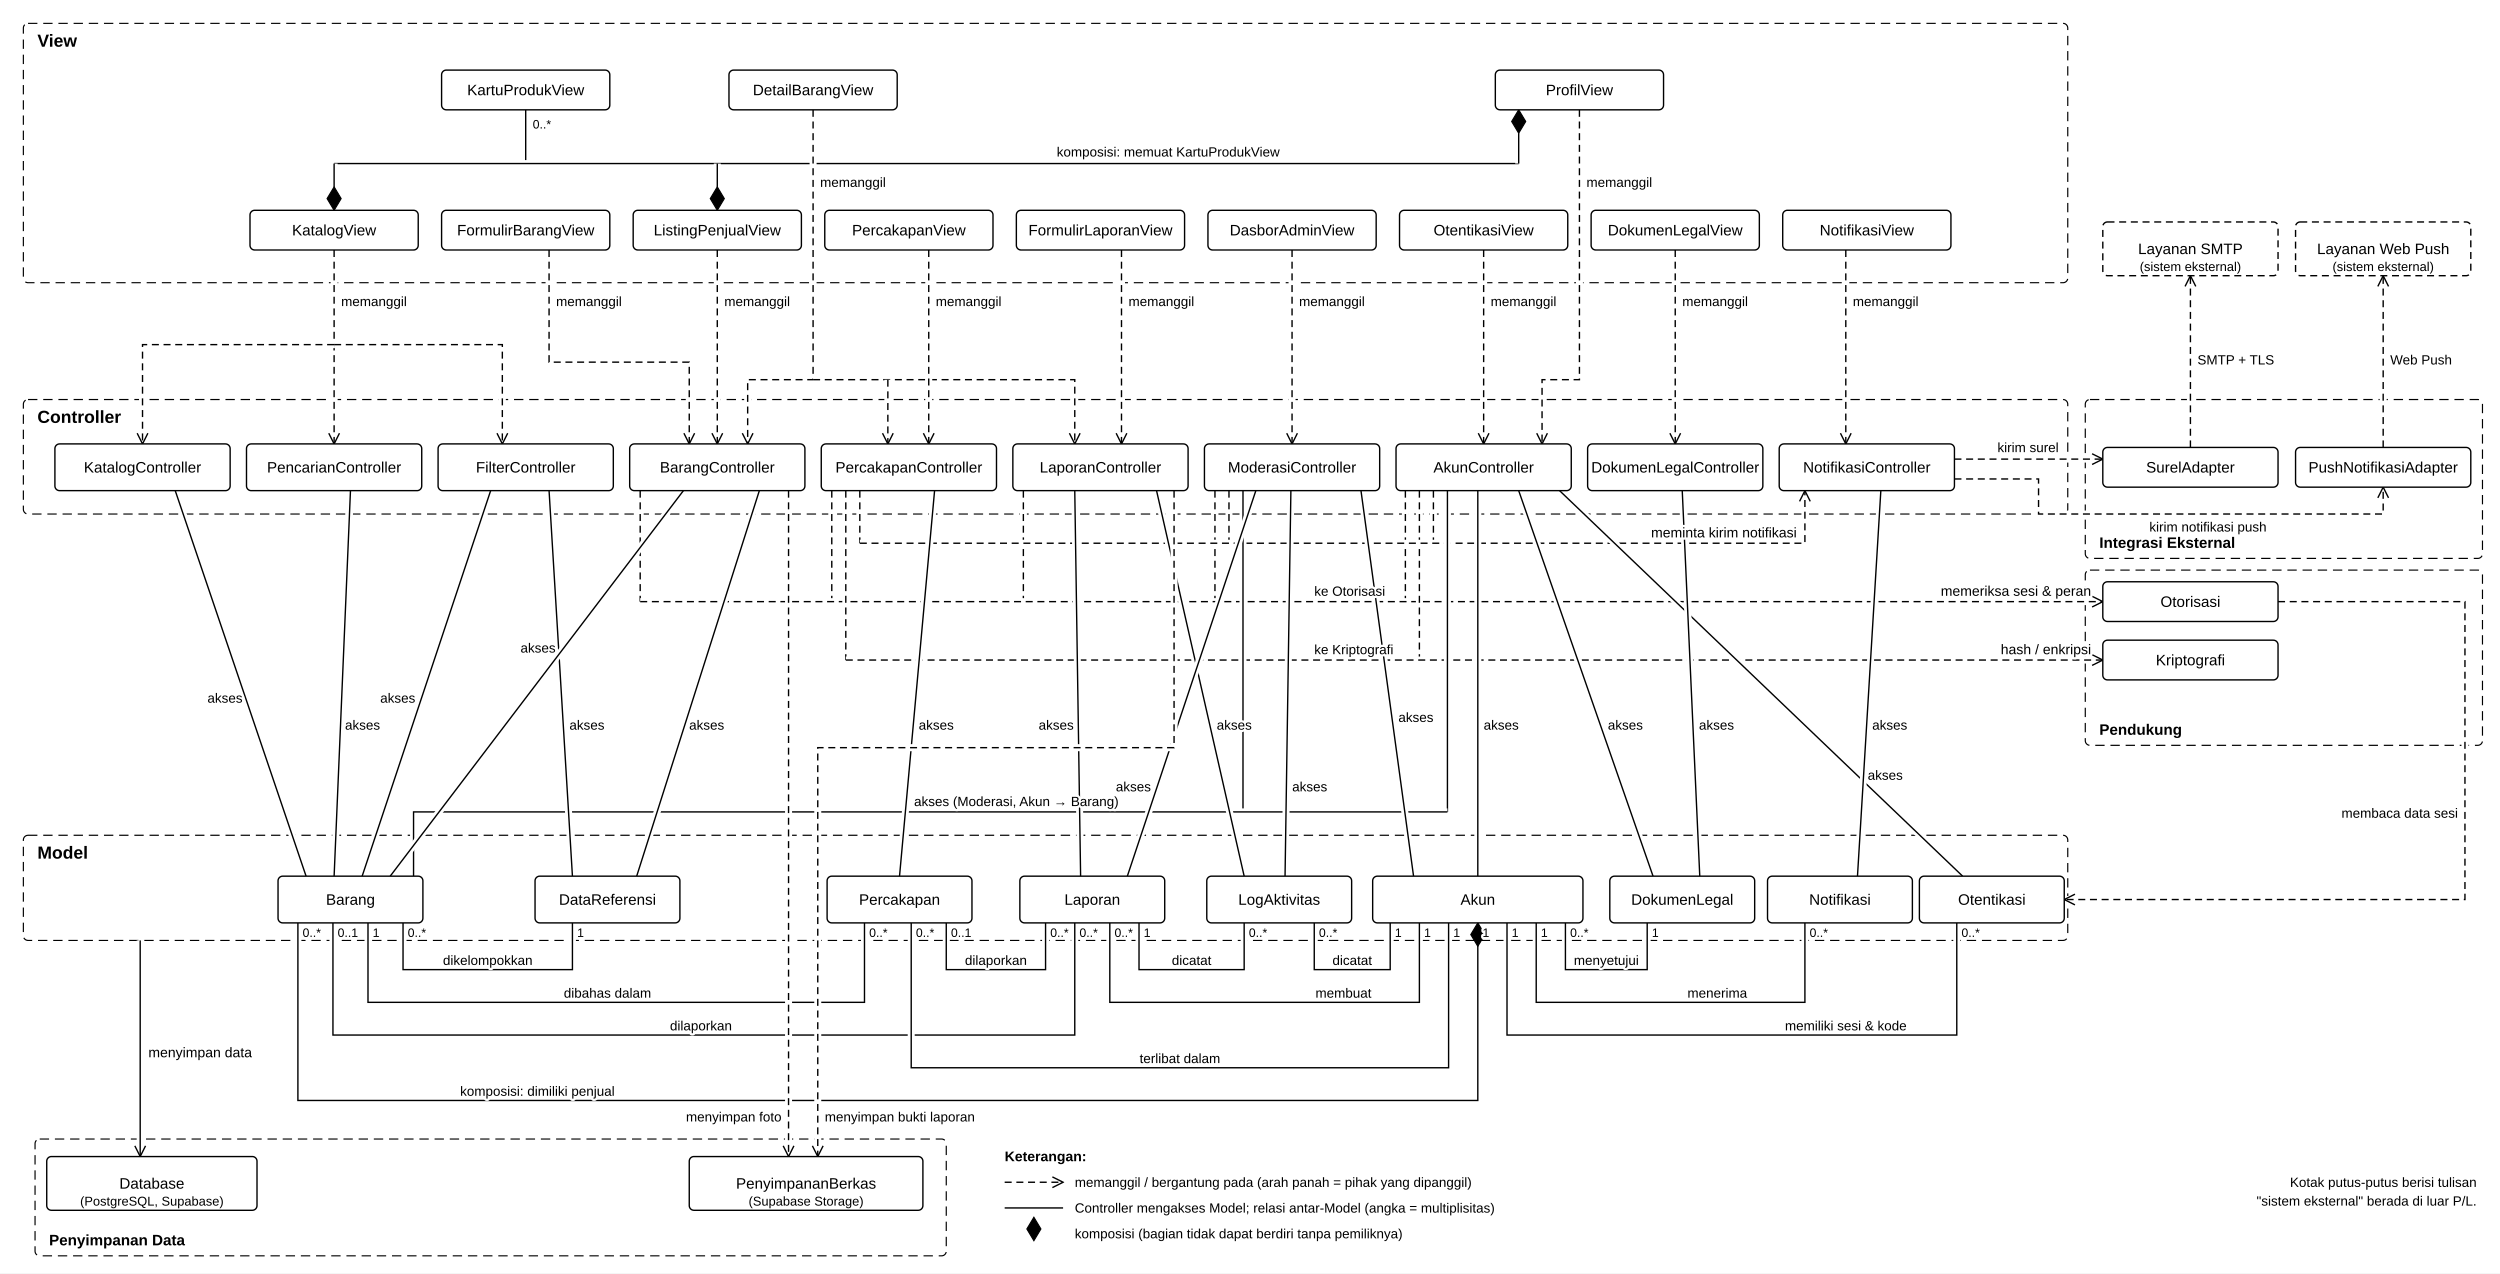
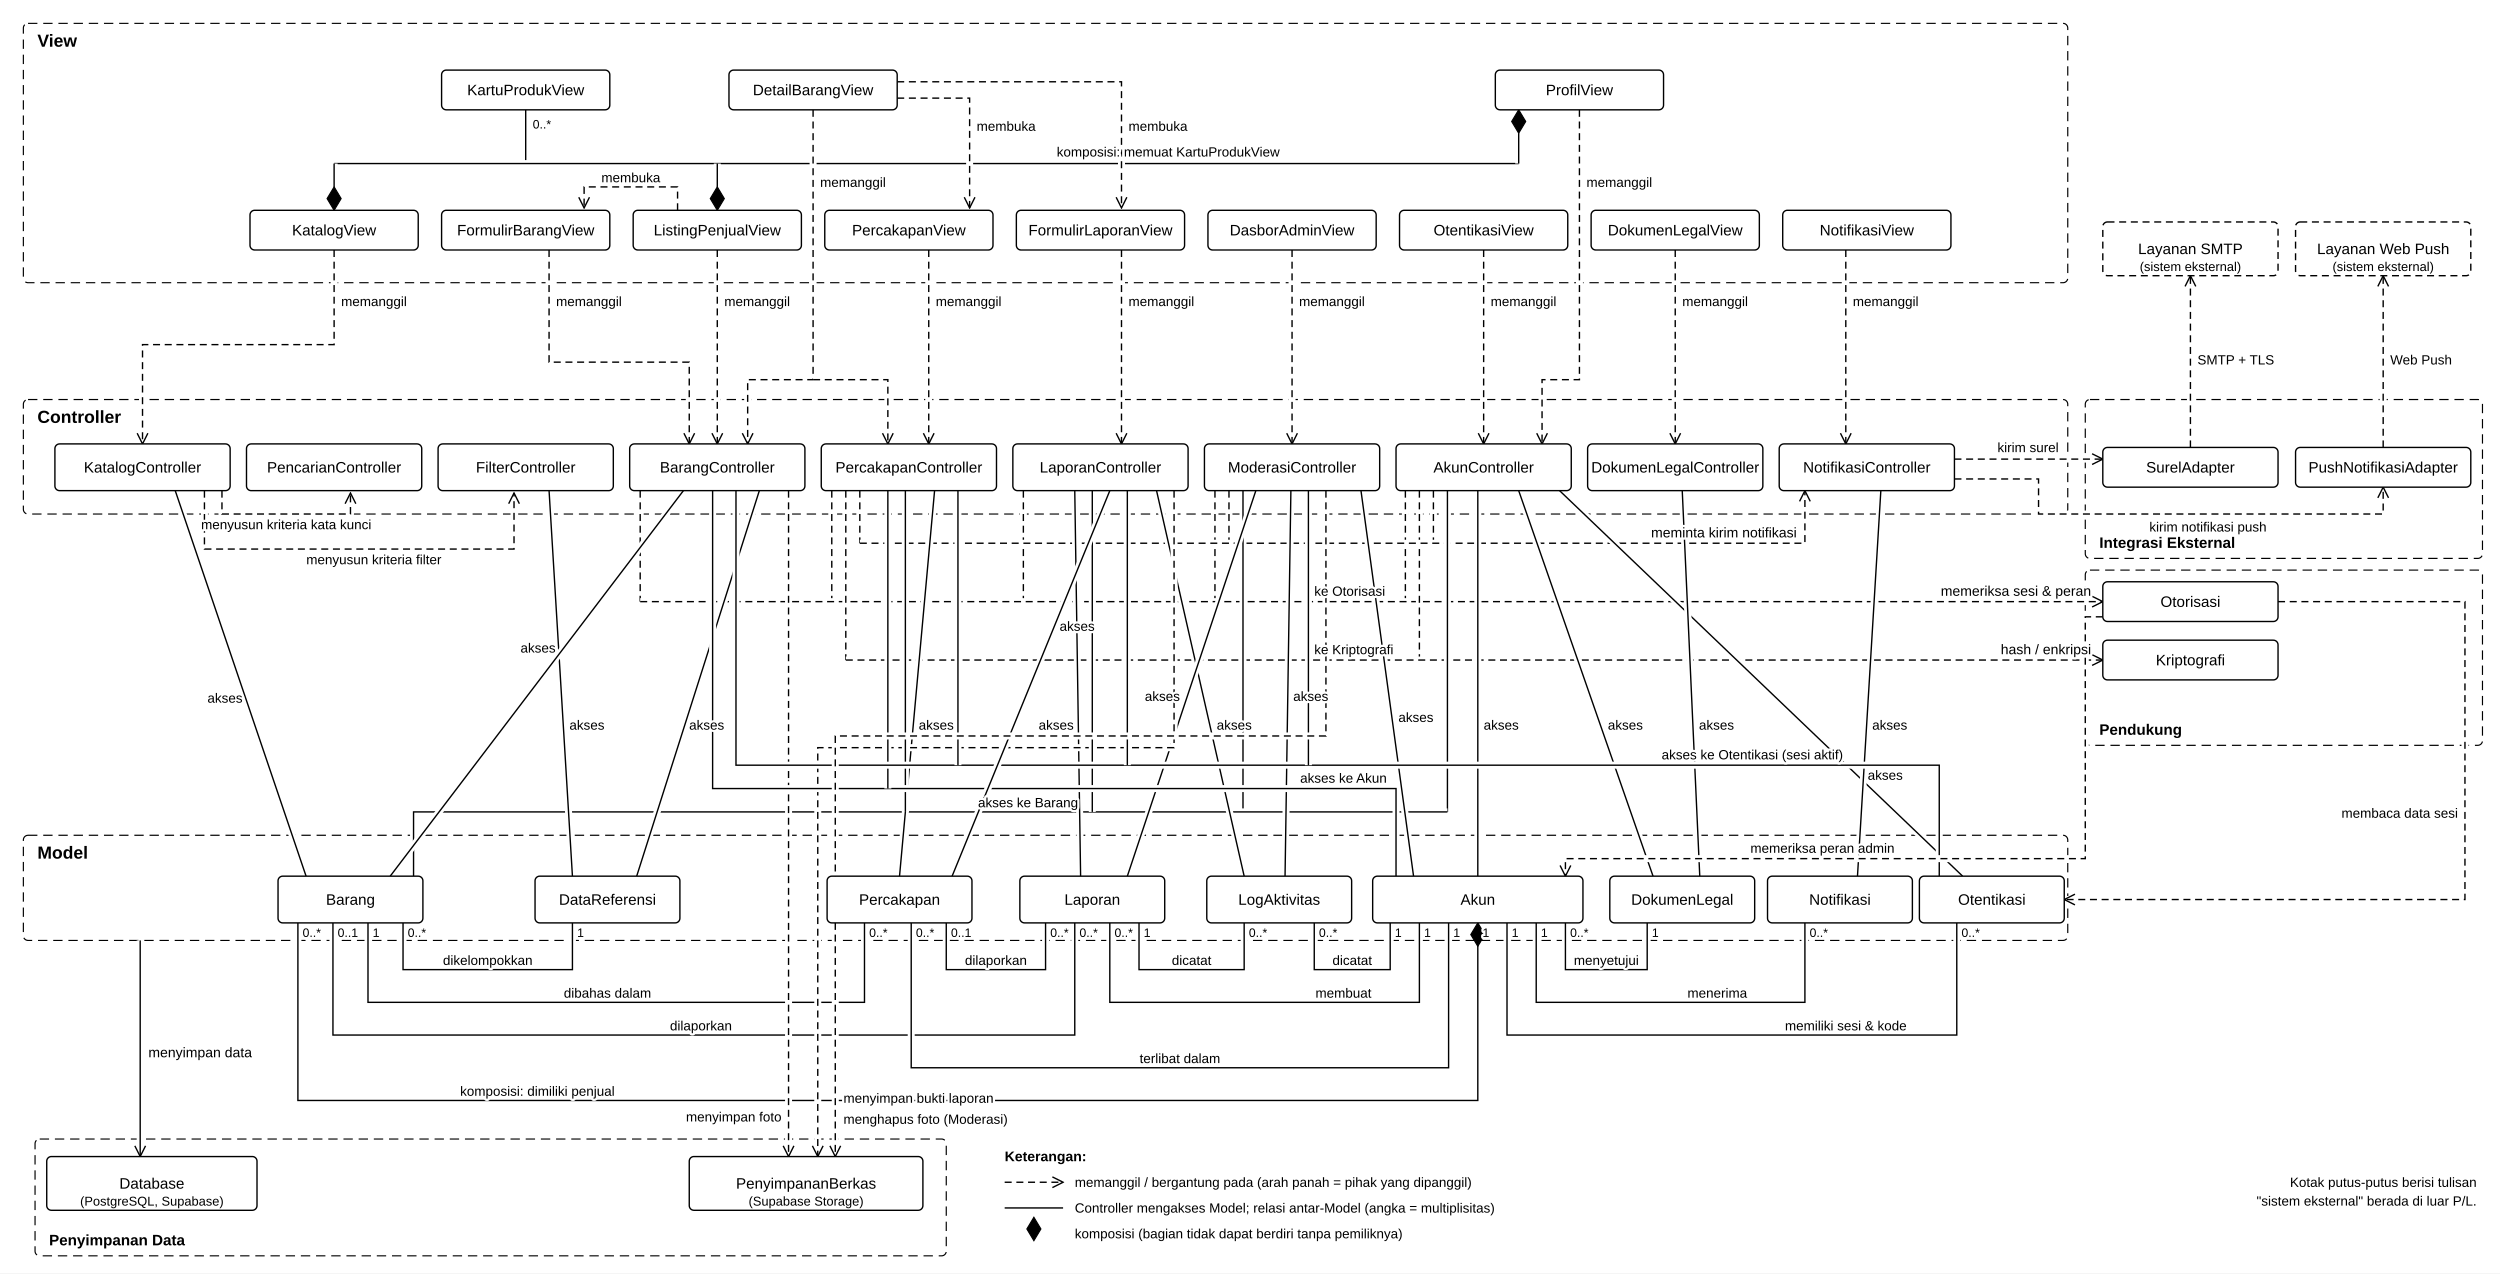
<svg xmlns="http://www.w3.org/2000/svg" width="2140" height="1090" viewBox="0 0 2140 1090" font-family="Arial, Helvetica, sans-serif" fill="#000">
  <rect width="2140" height="1090" fill="#fff" />
  <defs>
    <marker id="open" viewBox="0 0 12 12" refX="11" refY="6" markerWidth="11" markerHeight="11" markerUnits="userSpaceOnUse" orient="auto">
      <path d="M1 1 L11 6 L1 11" fill="none" stroke="#000" stroke-width="1.3" />
    </marker>
  </defs>
  <rect x="20" y="20" width="1750" height="222" rx="4" fill="none" stroke="#000" stroke-width="1" stroke-dasharray="8 5" />
  <rect x="20" y="342" width="1750" height="98" rx="4" fill="none" stroke="#000" stroke-width="1" stroke-dasharray="8 5" />
  <rect x="20" y="715" width="1750" height="90" rx="4" fill="none" stroke="#000" stroke-width="1" stroke-dasharray="8 5" />
  <rect x="1785" y="342" width="340" height="136" rx="4" fill="none" stroke="#000" stroke-width="1" stroke-dasharray="8 5" />
  <rect x="1785" y="488" width="340" height="150" rx="4" fill="none" stroke="#000" stroke-width="1" stroke-dasharray="8 5" />
  <rect x="30" y="975" width="780" height="100" rx="4" fill="none" stroke="#000" stroke-width="1" stroke-dasharray="8 5" />
  <path d="M345 790 L345 830 L490 830 L490 790" fill="none" stroke="#fff" stroke-width="6" stroke-linejoin="round" />
  <path d="M345 790 L345 830 L490 830 L490 790" fill="none" stroke="#000" stroke-width="1.2" />
  <path d="M315 790 L315 858 L740 858 L740 790" fill="none" stroke="#fff" stroke-width="6" stroke-linejoin="round" />
  <path d="M315 790 L315 858 L740 858 L740 790" fill="none" stroke="#000" stroke-width="1.2" />
  <path d="M285 790 L285 886 L920 886 L920 790" fill="none" stroke="#fff" stroke-width="6" stroke-linejoin="round" />
  <path d="M285 790 L285 886 L920 886 L920 790" fill="none" stroke="#000" stroke-width="1.2" />
  <path d="M255 790 L255 942 L1265 942 L1265 790" fill="none" stroke="#fff" stroke-width="6" stroke-linejoin="round" />
  <path d="M255 790 L255 942 L1265 942 L1265 790" fill="none" stroke="#000" stroke-width="1.2" />
  <path d="M1265 810 L1271 800 L1265 790 L1259 800 Z" fill="#000" stroke="#000" stroke-width="1" />
  <path d="M810 790 L810 830 L895 830 L895 790" fill="none" stroke="#fff" stroke-width="6" stroke-linejoin="round" />
  <path d="M810 790 L810 830 L895 830 L895 790" fill="none" stroke="#000" stroke-width="1.2" />
  <path d="M780 790 L780 914 L1240 914 L1240 790" fill="none" stroke="#fff" stroke-width="6" stroke-linejoin="round" />
  <path d="M780 790 L780 914 L1240 914 L1240 790" fill="none" stroke="#000" stroke-width="1.2" />
  <path d="M975 790 L975 830 L1065 830 L1065 790" fill="none" stroke="#fff" stroke-width="6" stroke-linejoin="round" />
  <path d="M975 790 L975 830 L1065 830 L1065 790" fill="none" stroke="#000" stroke-width="1.2" />
  <path d="M950 790 L950 858 L1215 858 L1215 790" fill="none" stroke="#fff" stroke-width="6" stroke-linejoin="round" />
  <path d="M950 790 L950 858 L1215 858 L1215 790" fill="none" stroke="#000" stroke-width="1.2" />
  <path d="M1125 790 L1125 830 L1190 830 L1190 790" fill="none" stroke="#fff" stroke-width="6" stroke-linejoin="round" />
  <path d="M1125 790 L1125 830 L1190 830 L1190 790" fill="none" stroke="#000" stroke-width="1.2" />
  <path d="M1340 790 L1340 830 L1410 830 L1410 790" fill="none" stroke="#fff" stroke-width="6" stroke-linejoin="round" />
  <path d="M1340 790 L1340 830 L1410 830 L1410 790" fill="none" stroke="#000" stroke-width="1.2" />
  <path d="M1315 790 L1315 858 L1545 858 L1545 790" fill="none" stroke="#fff" stroke-width="6" stroke-linejoin="round" />
  <path d="M1315 790 L1315 858 L1545 858 L1545 790" fill="none" stroke="#000" stroke-width="1.2" />
  <path d="M1290 790 L1290 886 L1675 886 L1675 790" fill="none" stroke="#fff" stroke-width="6" stroke-linejoin="round" />
  <path d="M1290 790 L1290 886 L1675 886 L1675 790" fill="none" stroke="#000" stroke-width="1.2" />
  <path d="M120 805 L120 990" fill="none" stroke="#fff" stroke-width="6" stroke-linejoin="round" />
  <path d="M120 805 L120 990" fill="none" stroke="#000" stroke-width="1.2" marker-end="url(#open)" />
  <path d="M548 420 L548 515" fill="none" stroke="#fff" stroke-width="6" stroke-linejoin="round" />
  <path d="M548 420 L548 515" fill="none" stroke="#000" stroke-width="1.2" stroke-dasharray="6 4" />
  <path d="M712 420 L712 515" fill="none" stroke="#fff" stroke-width="6" stroke-linejoin="round" />
  <path d="M712 420 L712 515" fill="none" stroke="#000" stroke-width="1.2" stroke-dasharray="6 4" />
  <path d="M876 420 L876 515" fill="none" stroke="#fff" stroke-width="6" stroke-linejoin="round" />
  <path d="M876 420 L876 515" fill="none" stroke="#000" stroke-width="1.2" stroke-dasharray="6 4" />
  <path d="M1040 420 L1040 515" fill="none" stroke="#fff" stroke-width="6" stroke-linejoin="round" />
  <path d="M1040 420 L1040 515" fill="none" stroke="#000" stroke-width="1.2" stroke-dasharray="6 4" />
  <path d="M1203 420 L1203 515" fill="none" stroke="#fff" stroke-width="6" stroke-linejoin="round" />
  <path d="M1203 420 L1203 515" fill="none" stroke="#000" stroke-width="1.2" stroke-dasharray="6 4" />
  <path d="M548 515 L1800 515" fill="none" stroke="#fff" stroke-width="6" stroke-linejoin="round" />
  <path d="M548 515 L1800 515" fill="none" stroke="#000" stroke-width="1.2" stroke-dasharray="6 4" marker-end="url(#open)" />
  <path d="M724 420 L724 565" fill="none" stroke="#fff" stroke-width="6" stroke-linejoin="round" />
  <path d="M724 420 L724 565" fill="none" stroke="#000" stroke-width="1.2" stroke-dasharray="6 4" />
  <path d="M1215 420 L1215 565" fill="none" stroke="#fff" stroke-width="6" stroke-linejoin="round" />
  <path d="M1215 420 L1215 565" fill="none" stroke="#000" stroke-width="1.2" stroke-dasharray="6 4" />
  <path d="M724 565 L1800 565" fill="none" stroke="#fff" stroke-width="6" stroke-linejoin="round" />
  <path d="M724 565 L1800 565" fill="none" stroke="#000" stroke-width="1.2" stroke-dasharray="6 4" marker-end="url(#open)" />
  <path d="M736 420 L736 465" fill="none" stroke="#fff" stroke-width="6" stroke-linejoin="round" />
  <path d="M736 420 L736 465" fill="none" stroke="#000" stroke-width="1.2" stroke-dasharray="6 4" />
  <path d="M1052 420 L1052 465" fill="none" stroke="#fff" stroke-width="6" stroke-linejoin="round" />
  <path d="M1052 420 L1052 465" fill="none" stroke="#000" stroke-width="1.2" stroke-dasharray="6 4" />
  <path d="M1227 420 L1227 465" fill="none" stroke="#fff" stroke-width="6" stroke-linejoin="round" />
  <path d="M1227 420 L1227 465" fill="none" stroke="#000" stroke-width="1.2" stroke-dasharray="6 4" />
  <path d="M736 465 L1545 465 L1545 420" fill="none" stroke="#fff" stroke-width="6" stroke-linejoin="round" />
  <path d="M736 465 L1545 465 L1545 420" fill="none" stroke="#000" stroke-width="1.2" stroke-dasharray="6 4" marker-end="url(#open)" />
  <path d="M1673 393 L1800 393" fill="none" stroke="#fff" stroke-width="6" stroke-linejoin="round" />
  <path d="M1673 393 L1800 393" fill="none" stroke="#000" stroke-width="1.2" stroke-dasharray="6 4" marker-end="url(#open)" />
  <path d="M1673 410 L1745 410 L1745 440 L2040 440 L2040 417" fill="none" stroke="#fff" stroke-width="6" stroke-linejoin="round" />
  <path d="M1673 410 L1745 410 L1745 440 L2040 440 L2040 417" fill="none" stroke="#000" stroke-width="1.2" stroke-dasharray="6 4" marker-end="url(#open)" />
  <path d="M1875 383 L1875 236" fill="none" stroke="#fff" stroke-width="6" stroke-linejoin="round" />
  <path d="M1875 383 L1875 236" fill="none" stroke="#000" stroke-width="1.2" stroke-dasharray="6 4" marker-end="url(#open)" />
  <path d="M2040 383 L2040 236" fill="none" stroke="#fff" stroke-width="6" stroke-linejoin="round" />
  <path d="M2040 383 L2040 236" fill="none" stroke="#000" stroke-width="1.2" stroke-dasharray="6 4" marker-end="url(#open)" />
  <path d="M1950 515 L2110 515 L2110 770 L1767 770" fill="none" stroke="#fff" stroke-width="6" stroke-linejoin="round" />
  <path d="M1950 515 L2110 515 L2110 770 L1767 770" fill="none" stroke="#000" stroke-width="1.2" stroke-dasharray="6 4" marker-end="url(#open)" />
  <path d="M1064 420 L1064 695" fill="none" stroke="#fff" stroke-width="6" stroke-linejoin="round" />
  <path d="M1064 420 L1064 695" fill="none" stroke="#000" stroke-width="1.2" />
  <path d="M1239 420 L1239 695" fill="none" stroke="#fff" stroke-width="6" stroke-linejoin="round" />
  <path d="M1239 420 L1239 695" fill="none" stroke="#000" stroke-width="1.2" />
  <path d="M1239 695 L354 695 L354 750" fill="none" stroke="#fff" stroke-width="6" stroke-linejoin="round" />
  <path d="M1239 695 L354 695 L354 750" fill="none" stroke="#000" stroke-width="1.2" />
  <path d="M150 420 L262 750" fill="none" stroke="#fff" stroke-width="6" stroke-linejoin="round" />
  <path d="M150 420 L262 750" fill="none" stroke="#000" stroke-width="1.2" />
-   <path d="M300 420 L286 750" fill="none" stroke="#fff" stroke-width="6" stroke-linejoin="round" />
-   <path d="M300 420 L286 750" fill="none" stroke="#000" stroke-width="1.2" />
-   <path d="M420 420 L310 750" fill="none" stroke="#fff" stroke-width="6" stroke-linejoin="round" />
-   <path d="M420 420 L310 750" fill="none" stroke="#000" stroke-width="1.2" />
  <path d="M470 420 L490 750" fill="none" stroke="#fff" stroke-width="6" stroke-linejoin="round" />
  <path d="M470 420 L490 750" fill="none" stroke="#000" stroke-width="1.2" />
  <path d="M585 420 L334 750" fill="none" stroke="#fff" stroke-width="6" stroke-linejoin="round" />
  <path d="M585 420 L334 750" fill="none" stroke="#000" stroke-width="1.2" />
  <path d="M650 420 L545 750" fill="none" stroke="#fff" stroke-width="6" stroke-linejoin="round" />
  <path d="M650 420 L545 750" fill="none" stroke="#000" stroke-width="1.2" />
  <path d="M800 420 L770 750" fill="none" stroke="#fff" stroke-width="6" stroke-linejoin="round" />
  <path d="M800 420 L770 750" fill="none" stroke="#000" stroke-width="1.2" />
  <path d="M920 420 L925 750" fill="none" stroke="#fff" stroke-width="6" stroke-linejoin="round" />
  <path d="M920 420 L925 750" fill="none" stroke="#000" stroke-width="1.2" />
  <path d="M990 420 L1065 750" fill="none" stroke="#fff" stroke-width="6" stroke-linejoin="round" />
  <path d="M990 420 L1065 750" fill="none" stroke="#000" stroke-width="1.2" />
  <path d="M1075 420 L965 750" fill="none" stroke="#fff" stroke-width="6" stroke-linejoin="round" />
  <path d="M1075 420 L965 750" fill="none" stroke="#000" stroke-width="1.2" />
  <path d="M1105 420 L1100 750" fill="none" stroke="#fff" stroke-width="6" stroke-linejoin="round" />
  <path d="M1105 420 L1100 750" fill="none" stroke="#000" stroke-width="1.2" />
  <path d="M1165 420 L1210 750" fill="none" stroke="#fff" stroke-width="6" stroke-linejoin="round" />
  <path d="M1165 420 L1210 750" fill="none" stroke="#000" stroke-width="1.2" />
  <path d="M1265 420 L1265 750" fill="none" stroke="#fff" stroke-width="6" stroke-linejoin="round" />
  <path d="M1265 420 L1265 750" fill="none" stroke="#000" stroke-width="1.2" />
  <path d="M1300 420 L1415 750" fill="none" stroke="#fff" stroke-width="6" stroke-linejoin="round" />
  <path d="M1300 420 L1415 750" fill="none" stroke="#000" stroke-width="1.2" />
  <path d="M1335 420 L1680 750" fill="none" stroke="#fff" stroke-width="6" stroke-linejoin="round" />
  <path d="M1335 420 L1680 750" fill="none" stroke="#000" stroke-width="1.2" />
  <path d="M1440 420 L1455 750" fill="none" stroke="#fff" stroke-width="6" stroke-linejoin="round" />
  <path d="M1440 420 L1455 750" fill="none" stroke="#000" stroke-width="1.2" />
  <path d="M1610 420 L1590 750" fill="none" stroke="#fff" stroke-width="6" stroke-linejoin="round" />
  <path d="M1610 420 L1590 750" fill="none" stroke="#000" stroke-width="1.2" />
  <path d="M675 420 L675 990" fill="none" stroke="#fff" stroke-width="6" stroke-linejoin="round" />
  <path d="M675 420 L675 990" fill="none" stroke="#000" stroke-width="1.2" stroke-dasharray="6 4" marker-end="url(#open)" />
  <path d="M1005 420 L1005 640 L700 640 L700 990" fill="none" stroke="#fff" stroke-width="6" stroke-linejoin="round" />
  <path d="M1005 420 L1005 640 L700 640 L700 990" fill="none" stroke="#000" stroke-width="1.2" stroke-dasharray="6 4" marker-end="url(#open)" />
  <path d="M450 94 L450 140" fill="none" stroke="#fff" stroke-width="6" stroke-linejoin="round" />
  <path d="M450 94 L450 140" fill="none" stroke="#000" stroke-width="1.2" />
  <path d="M286 140 L1300 140" fill="none" stroke="#fff" stroke-width="6" stroke-linejoin="round" />
  <path d="M286 140 L1300 140" fill="none" stroke="#000" stroke-width="1.2" />
  <path d="M286 140 L286 160" fill="none" stroke="#fff" stroke-width="6" stroke-linejoin="round" />
  <path d="M286 140 L286 160" fill="none" stroke="#000" stroke-width="1.2" />
  <path d="M286 160 L292 170 L286 180 L280 170 Z" fill="#000" stroke="#000" stroke-width="1" />
  <path d="M614 140 L614 160" fill="none" stroke="#fff" stroke-width="6" stroke-linejoin="round" />
  <path d="M614 140 L614 160" fill="none" stroke="#000" stroke-width="1.2" />
  <path d="M614 160 L620 170 L614 180 L608 170 Z" fill="#000" stroke="#000" stroke-width="1" />
  <path d="M1300 140 L1300 114" fill="none" stroke="#fff" stroke-width="6" stroke-linejoin="round" />
  <path d="M1300 140 L1300 114" fill="none" stroke="#000" stroke-width="1.2" />
  <path d="M1300 114 L1306 104 L1300 94 L1294 104 Z" fill="#000" stroke="#000" stroke-width="1" />
-   <path d="M286 214 L286 380" fill="none" stroke="#fff" stroke-width="6" stroke-linejoin="round" />
-   <path d="M286 214 L286 380" fill="none" stroke="#000" stroke-width="1.2" stroke-dasharray="6 4" marker-end="url(#open)" />
-   <path d="M286 295 L122 295 L122 380" fill="none" stroke="#fff" stroke-width="6" stroke-linejoin="round" />
-   <path d="M286 295 L122 295 L122 380" fill="none" stroke="#000" stroke-width="1.2" stroke-dasharray="6 4" marker-end="url(#open)" />
-   <path d="M286 295 L430 295 L430 380" fill="none" stroke="#fff" stroke-width="6" stroke-linejoin="round" />
-   <path d="M286 295 L430 295 L430 380" fill="none" stroke="#000" stroke-width="1.2" stroke-dasharray="6 4" marker-end="url(#open)" />
+   <path d="M286 214 L286 295 L122 295 L122 380" fill="none" stroke="#fff" stroke-width="6" stroke-linejoin="round" />
+   <path d="M286 214 L286 295 L122 295 L122 380" fill="none" stroke="#000" stroke-width="1.2" stroke-dasharray="6 4" marker-end="url(#open)" />
  <path d="M470 214 L470 310 L590 310 L590 380" fill="none" stroke="#fff" stroke-width="6" stroke-linejoin="round" />
  <path d="M470 214 L470 310 L590 310 L590 380" fill="none" stroke="#000" stroke-width="1.2" stroke-dasharray="6 4" marker-end="url(#open)" />
  <path d="M614 214 L614 380" fill="none" stroke="#fff" stroke-width="6" stroke-linejoin="round" />
  <path d="M614 214 L614 380" fill="none" stroke="#000" stroke-width="1.2" stroke-dasharray="6 4" marker-end="url(#open)" />
  <path d="M696 94 L696 325 L640 325 L640 380" fill="none" stroke="#fff" stroke-width="6" stroke-linejoin="round" />
  <path d="M696 94 L696 325 L640 325 L640 380" fill="none" stroke="#000" stroke-width="1.2" stroke-dasharray="6 4" marker-end="url(#open)" />
-   <path d="M696 325 L920 325 L920 380" fill="none" stroke="#fff" stroke-width="6" stroke-linejoin="round" />
-   <path d="M696 325 L920 325 L920 380" fill="none" stroke="#000" stroke-width="1.2" stroke-dasharray="6 4" marker-end="url(#open)" />
-   <path d="M760 325 L760 380" fill="none" stroke="#fff" stroke-width="6" stroke-linejoin="round" />
-   <path d="M760 325 L760 380" fill="none" stroke="#000" stroke-width="1.2" stroke-dasharray="6 4" marker-end="url(#open)" />
+   <path d="M696 325 L760 325 L760 380" fill="none" stroke="#fff" stroke-width="6" stroke-linejoin="round" />
+   <path d="M696 325 L760 325 L760 380" fill="none" stroke="#000" stroke-width="1.2" stroke-dasharray="6 4" marker-end="url(#open)" />
  <path d="M795 214 L795 380" fill="none" stroke="#fff" stroke-width="6" stroke-linejoin="round" />
  <path d="M795 214 L795 380" fill="none" stroke="#000" stroke-width="1.2" stroke-dasharray="6 4" marker-end="url(#open)" />
  <path d="M960 214 L960 380" fill="none" stroke="#fff" stroke-width="6" stroke-linejoin="round" />
  <path d="M960 214 L960 380" fill="none" stroke="#000" stroke-width="1.2" stroke-dasharray="6 4" marker-end="url(#open)" />
  <path d="M1106 214 L1106 380" fill="none" stroke="#fff" stroke-width="6" stroke-linejoin="round" />
  <path d="M1106 214 L1106 380" fill="none" stroke="#000" stroke-width="1.2" stroke-dasharray="6 4" marker-end="url(#open)" />
  <path d="M1270 214 L1270 380" fill="none" stroke="#fff" stroke-width="6" stroke-linejoin="round" />
  <path d="M1270 214 L1270 380" fill="none" stroke="#000" stroke-width="1.2" stroke-dasharray="6 4" marker-end="url(#open)" />
  <path d="M1352 94 L1352 325 L1320 325 L1320 380" fill="none" stroke="#fff" stroke-width="6" stroke-linejoin="round" />
  <path d="M1352 94 L1352 325 L1320 325 L1320 380" fill="none" stroke="#000" stroke-width="1.2" stroke-dasharray="6 4" marker-end="url(#open)" />
  <path d="M1434 214 L1434 380" fill="none" stroke="#fff" stroke-width="6" stroke-linejoin="round" />
  <path d="M1434 214 L1434 380" fill="none" stroke="#000" stroke-width="1.2" stroke-dasharray="6 4" marker-end="url(#open)" />
  <path d="M1580 214 L1580 380" fill="none" stroke="#fff" stroke-width="6" stroke-linejoin="round" />
  <path d="M1580 214 L1580 380" fill="none" stroke="#000" stroke-width="1.2" stroke-dasharray="6 4" marker-end="url(#open)" />
  <path d="M860 1012 L910 1012" fill="none" stroke="#fff" stroke-width="6" stroke-linejoin="round" />
  <path d="M860 1012 L910 1012" fill="none" stroke="#000" stroke-width="1.2" stroke-dasharray="6 4" marker-end="url(#open)" />
  <path d="M860 1034 L910 1034" fill="none" stroke="#fff" stroke-width="6" stroke-linejoin="round" />
  <path d="M860 1034 L910 1034" fill="none" stroke="#000" stroke-width="1.2" />
  <path d="M885 1062 L891 1052 L885 1042 L879 1052 Z" fill="#000" stroke="#000" stroke-width="1" />
+   <path d="M190 420 L190 440 L300 440 L300 422" fill="none" stroke="#fff" stroke-width="6" stroke-linejoin="round" />
+   <path d="M190 420 L190 440 L300 440 L300 422" fill="none" stroke="#000" stroke-width="1.2" stroke-dasharray="6 4" marker-end="url(#open)" />
+   <path d="M175 420 L175 470 L440 470 L440 422" fill="none" stroke="#fff" stroke-width="6" stroke-linejoin="round" />
+   <path d="M175 420 L175 470 L440 470 L440 422" fill="none" stroke="#000" stroke-width="1.2" stroke-dasharray="6 4" marker-end="url(#open)" />
+   <path d="M768 70 L960 70 L960 178" fill="none" stroke="#fff" stroke-width="6" stroke-linejoin="round" />
+   <path d="M768 70 L960 70 L960 178" fill="none" stroke="#000" stroke-width="1.2" stroke-dasharray="6 4" marker-end="url(#open)" />
+   <path d="M768 84 L830 84 L830 178" fill="none" stroke="#fff" stroke-width="6" stroke-linejoin="round" />
+   <path d="M768 84 L830 84 L830 178" fill="none" stroke="#000" stroke-width="1.2" stroke-dasharray="6 4" marker-end="url(#open)" />
+   <path d="M580 180 L580 160 L500 160 L500 178" fill="none" stroke="#fff" stroke-width="6" stroke-linejoin="round" />
+   <path d="M580 180 L580 160 L500 160 L500 178" fill="none" stroke="#000" stroke-width="1.2" stroke-dasharray="6 4" marker-end="url(#open)" />
+   <path d="M775 420 L775 695" fill="none" stroke="#fff" stroke-width="6" stroke-linejoin="round" />
+   <path d="M775 420 L775 695" fill="none" stroke="#000" stroke-width="1.2" />
+   <path d="M935 420 L935 695" fill="none" stroke="#fff" stroke-width="6" stroke-linejoin="round" />
+   <path d="M935 420 L935 695" fill="none" stroke="#000" stroke-width="1.2" />
+   <path d="M610 420 L610 675 L1195 675 L1195 750" fill="none" stroke="#fff" stroke-width="6" stroke-linejoin="round" />
+   <path d="M610 420 L610 675 L1195 675 L1195 750" fill="none" stroke="#000" stroke-width="1.2" />
+   <path d="M760 420 L760 675" fill="none" stroke="#fff" stroke-width="6" stroke-linejoin="round" />
+   <path d="M760 420 L760 675" fill="none" stroke="#000" stroke-width="1.2" />
+   <path d="M630 420 L630 655 L1660 655 L1660 750" fill="none" stroke="#fff" stroke-width="6" stroke-linejoin="round" />
+   <path d="M630 420 L630 655 L1660 655 L1660 750" fill="none" stroke="#000" stroke-width="1.2" />
+   <path d="M820 420 L820 655" fill="none" stroke="#fff" stroke-width="6" stroke-linejoin="round" />
+   <path d="M820 420 L820 655" fill="none" stroke="#000" stroke-width="1.2" />
+   <path d="M965 420 L965 655" fill="none" stroke="#fff" stroke-width="6" stroke-linejoin="round" />
+   <path d="M965 420 L965 655" fill="none" stroke="#000" stroke-width="1.2" />
+   <path d="M1120 420 L1120 655" fill="none" stroke="#fff" stroke-width="6" stroke-linejoin="round" />
+   <path d="M1120 420 L1120 655" fill="none" stroke="#000" stroke-width="1.2" />
+   <path d="M950 420 L815 750" fill="none" stroke="#fff" stroke-width="6" stroke-linejoin="round" />
+   <path d="M950 420 L815 750" fill="none" stroke="#000" stroke-width="1.2" />
+   <path d="M1135 420 L1135 630 L715 630 L715 990" fill="none" stroke="#fff" stroke-width="6" stroke-linejoin="round" />
+   <path d="M1135 420 L1135 630 L715 630 L715 990" fill="none" stroke="#000" stroke-width="1.2" stroke-dasharray="6 4" marker-end="url(#open)" />
+   <path d="M1800 528 L1785 528 L1785 735 L1340 735 L1340 750" fill="none" stroke="#fff" stroke-width="6" stroke-linejoin="round" />
+   <path d="M1800 528 L1785 528 L1785 735 L1340 735 L1340 750" fill="none" stroke="#000" stroke-width="1.2" stroke-dasharray="6 4" marker-end="url(#open)" />
  <rect x="214" y="180" width="144" height="34" rx="4" fill="#fff" stroke="#000" stroke-width="1.2" />
  <text x="286" y="201.5" font-size="13" text-anchor="middle">KatalogView</text>
  <rect x="378" y="180" width="144" height="34" rx="4" fill="#fff" stroke="#000" stroke-width="1.2" />
  <text x="450" y="201.5" font-size="13" text-anchor="middle">FormulirBarangView</text>
  <rect x="542" y="180" width="144" height="34" rx="4" fill="#fff" stroke="#000" stroke-width="1.2" />
  <text x="614" y="201.5" font-size="13" text-anchor="middle">ListingPenjualView</text>
  <rect x="706" y="180" width="144" height="34" rx="4" fill="#fff" stroke="#000" stroke-width="1.2" />
  <text x="778" y="201.5" font-size="13" text-anchor="middle">PercakapanView</text>
  <rect x="870" y="180" width="144" height="34" rx="4" fill="#fff" stroke="#000" stroke-width="1.2" />
  <text x="942" y="201.5" font-size="13" text-anchor="middle">FormulirLaporanView</text>
  <rect x="1034" y="180" width="144" height="34" rx="4" fill="#fff" stroke="#000" stroke-width="1.2" />
  <text x="1106" y="201.5" font-size="13" text-anchor="middle">DasborAdminView</text>
  <rect x="1198" y="180" width="144" height="34" rx="4" fill="#fff" stroke="#000" stroke-width="1.2" />
  <text x="1270" y="201.5" font-size="13" text-anchor="middle">OtentikasiView</text>
  <rect x="1362" y="180" width="144" height="34" rx="4" fill="#fff" stroke="#000" stroke-width="1.2" />
  <text x="1434" y="201.5" font-size="13" text-anchor="middle">DokumenLegalView</text>
  <rect x="1526" y="180" width="144" height="34" rx="4" fill="#fff" stroke="#000" stroke-width="1.2" />
  <text x="1598" y="201.5" font-size="13" text-anchor="middle">NotifikasiView</text>
  <rect x="378" y="60" width="144" height="34" rx="4" fill="#fff" stroke="#000" stroke-width="1.2" />
  <text x="450" y="81.5" font-size="13" text-anchor="middle">KartuProdukView</text>
  <rect x="624" y="60" width="144" height="34" rx="4" fill="#fff" stroke="#000" stroke-width="1.2" />
  <text x="696" y="81.5" font-size="13" text-anchor="middle">DetailBarangView</text>
  <rect x="1280" y="60" width="144" height="34" rx="4" fill="#fff" stroke="#000" stroke-width="1.2" />
  <text x="1352" y="81.5" font-size="13" text-anchor="middle">ProfilView</text>
  <rect x="47" y="380" width="150" height="40" rx="4" fill="#fff" stroke="#000" stroke-width="1.2" />
  <text x="122" y="404.5" font-size="13" text-anchor="middle">KatalogController</text>
  <rect x="211" y="380" width="150" height="40" rx="4" fill="#fff" stroke="#000" stroke-width="1.2" />
  <text x="286" y="404.5" font-size="13" text-anchor="middle">PencarianController</text>
  <rect x="375" y="380" width="150" height="40" rx="4" fill="#fff" stroke="#000" stroke-width="1.2" />
  <text x="450" y="404.5" font-size="13" text-anchor="middle">FilterController</text>
  <rect x="539" y="380" width="150" height="40" rx="4" fill="#fff" stroke="#000" stroke-width="1.2" />
  <text x="614" y="404.5" font-size="13" text-anchor="middle">BarangController</text>
  <rect x="703" y="380" width="150" height="40" rx="4" fill="#fff" stroke="#000" stroke-width="1.2" />
  <text x="778" y="404.5" font-size="13" text-anchor="middle">PercakapanController</text>
  <rect x="867" y="380" width="150" height="40" rx="4" fill="#fff" stroke="#000" stroke-width="1.2" />
  <text x="942" y="404.5" font-size="13" text-anchor="middle">LaporanController</text>
  <rect x="1031" y="380" width="150" height="40" rx="4" fill="#fff" stroke="#000" stroke-width="1.2" />
  <text x="1106" y="404.5" font-size="13" text-anchor="middle">ModerasiController</text>
  <rect x="1195" y="380" width="150" height="40" rx="4" fill="#fff" stroke="#000" stroke-width="1.2" />
  <text x="1270" y="404.5" font-size="13" text-anchor="middle">AkunController</text>
  <rect x="1359" y="380" width="150" height="40" rx="4" fill="#fff" stroke="#000" stroke-width="1.2" />
  <text x="1434" y="404.5" font-size="13" text-anchor="middle">DokumenLegalController</text>
  <rect x="1523" y="380" width="150" height="40" rx="4" fill="#fff" stroke="#000" stroke-width="1.2" />
  <text x="1598" y="404.5" font-size="13" text-anchor="middle">NotifikasiController</text>
  <rect x="238" y="750" width="124" height="40" rx="4" fill="#fff" stroke="#000" stroke-width="1.2" />
  <text x="300" y="774.5" font-size="13" text-anchor="middle">Barang</text>
  <rect x="458" y="750" width="124" height="40" rx="4" fill="#fff" stroke="#000" stroke-width="1.2" />
  <text x="520" y="774.5" font-size="13" text-anchor="middle">DataReferensi</text>
  <rect x="708" y="750" width="124" height="40" rx="4" fill="#fff" stroke="#000" stroke-width="1.2" />
  <text x="770" y="774.5" font-size="13" text-anchor="middle">Percakapan</text>
  <rect x="873" y="750" width="124" height="40" rx="4" fill="#fff" stroke="#000" stroke-width="1.2" />
  <text x="935" y="774.5" font-size="13" text-anchor="middle">Laporan</text>
  <rect x="1033" y="750" width="124" height="40" rx="4" fill="#fff" stroke="#000" stroke-width="1.2" />
  <text x="1095" y="774.5" font-size="13" text-anchor="middle">LogAktivitas</text>
  <rect x="1175" y="750" width="180" height="40" rx="4" fill="#fff" stroke="#000" stroke-width="1.2" />
  <text x="1265" y="774.5" font-size="13" text-anchor="middle">Akun</text>
  <rect x="1378" y="750" width="124" height="40" rx="4" fill="#fff" stroke="#000" stroke-width="1.2" />
  <text x="1440" y="774.5" font-size="13" text-anchor="middle">DokumenLegal</text>
  <rect x="1513" y="750" width="124" height="40" rx="4" fill="#fff" stroke="#000" stroke-width="1.2" />
  <text x="1575" y="774.5" font-size="13" text-anchor="middle">Notifikasi</text>
  <rect x="1643" y="750" width="124" height="40" rx="4" fill="#fff" stroke="#000" stroke-width="1.2" />
  <text x="1705" y="774.5" font-size="13" text-anchor="middle">Otentikasi</text>
  <rect x="1800" y="383" width="150" height="34" rx="4" fill="#fff" stroke="#000" stroke-width="1.2" />
  <text x="1875" y="404.5" font-size="13" text-anchor="middle">SurelAdapter</text>
  <rect x="1965" y="383" width="150" height="34" rx="4" fill="#fff" stroke="#000" stroke-width="1.2" />
  <text x="2040" y="404.5" font-size="13" text-anchor="middle">PushNotifikasiAdapter</text>
  <rect x="1800" y="498" width="150" height="34" rx="4" fill="#fff" stroke="#000" stroke-width="1.2" />
  <text x="1875" y="519.5" font-size="13" text-anchor="middle">Otorisasi</text>
  <rect x="1800" y="548" width="150" height="34" rx="4" fill="#fff" stroke="#000" stroke-width="1.2" />
  <text x="1875" y="569.5" font-size="13" text-anchor="middle">Kriptografi</text>
  <rect x="1800" y="190" width="150" height="46" rx="4" fill="#fff" stroke="#000" stroke-width="1.2" stroke-dasharray="6 4" />
  <text x="1875" y="217.5" font-size="13" text-anchor="middle">Layanan SMTP</text>
  <text x="1875" y="232" font-size="11" text-anchor="middle">(sistem eksternal)</text>
  <rect x="1965" y="190" width="150" height="46" rx="4" fill="#fff" stroke="#000" stroke-width="1.2" stroke-dasharray="6 4" />
  <text x="2040" y="217.5" font-size="13" text-anchor="middle">Layanan Web Push</text>
  <text x="2040" y="232" font-size="11" text-anchor="middle">(sistem eksternal)</text>
  <rect x="40" y="990" width="180" height="46" rx="4" fill="#fff" stroke="#000" stroke-width="1.2" />
  <text x="130" y="1017.5" font-size="13" text-anchor="middle">Database</text>
  <text x="130" y="1032" font-size="11" text-anchor="middle">(PostgreSQL, Supabase)</text>
  <rect x="590" y="990" width="200" height="46" rx="4" fill="#fff" stroke="#000" stroke-width="1.2" />
  <text x="690" y="1017.5" font-size="13" text-anchor="middle">PenyimpananBerkas</text>
  <text x="690" y="1032" font-size="11" text-anchor="middle">(Supabase Storage)</text>
  <text x="32" y="40" font-size="15" font-weight="bold" text-anchor="start" paint-order="stroke" stroke="#fff" stroke-width="4" stroke-linejoin="round">View</text>
  <text x="32" y="362" font-size="15" font-weight="bold" text-anchor="start" paint-order="stroke" stroke="#fff" stroke-width="4" stroke-linejoin="round">Controller</text>
  <text x="32" y="735" font-size="15" font-weight="bold" text-anchor="start" paint-order="stroke" stroke="#fff" stroke-width="4" stroke-linejoin="round">Model</text>
  <text x="1797" y="469" font-size="13" font-weight="bold" text-anchor="start" paint-order="stroke" stroke="#fff" stroke-width="4" stroke-linejoin="round">Integrasi Eksternal</text>
  <text x="1797" y="629" font-size="13" font-weight="bold" text-anchor="start" paint-order="stroke" stroke="#fff" stroke-width="4" stroke-linejoin="round">Pendukung</text>
  <text x="42" y="1066" font-size="13" font-weight="bold" text-anchor="start" paint-order="stroke" stroke="#fff" stroke-width="4" stroke-linejoin="round">Penyimpanan Data</text>
  <text x="417.5" y="826" font-size="11.5" font-weight="normal" text-anchor="middle" paint-order="stroke" stroke="#fff" stroke-width="4" stroke-linejoin="round">dikelompokkan</text>
  <text x="349" y="802" font-size="10.5" font-weight="normal" text-anchor="start" paint-order="stroke" stroke="#fff" stroke-width="4" stroke-linejoin="round">0..*</text>
  <text x="494" y="802" font-size="10.5" font-weight="normal" text-anchor="start" paint-order="stroke" stroke="#fff" stroke-width="4" stroke-linejoin="round">1</text>
  <text x="520" y="854" font-size="11.5" font-weight="normal" text-anchor="middle" paint-order="stroke" stroke="#fff" stroke-width="4" stroke-linejoin="round">dibahas dalam</text>
  <text x="319" y="802" font-size="10.5" font-weight="normal" text-anchor="start" paint-order="stroke" stroke="#fff" stroke-width="4" stroke-linejoin="round">1</text>
  <text x="744" y="802" font-size="10.5" font-weight="normal" text-anchor="start" paint-order="stroke" stroke="#fff" stroke-width="4" stroke-linejoin="round">0..*</text>
  <text x="600" y="882" font-size="11.5" font-weight="normal" text-anchor="middle" paint-order="stroke" stroke="#fff" stroke-width="4" stroke-linejoin="round">dilaporkan</text>
  <text x="289" y="802" font-size="10.5" font-weight="normal" text-anchor="start" paint-order="stroke" stroke="#fff" stroke-width="4" stroke-linejoin="round">0..1</text>
  <text x="924" y="802" font-size="10.5" font-weight="normal" text-anchor="start" paint-order="stroke" stroke="#fff" stroke-width="4" stroke-linejoin="round">0..*</text>
  <text x="460" y="938" font-size="11.5" font-weight="normal" text-anchor="middle" paint-order="stroke" stroke="#fff" stroke-width="4" stroke-linejoin="round">komposisi: dimiliki penjual</text>
  <text x="259" y="802" font-size="10.5" font-weight="normal" text-anchor="start" paint-order="stroke" stroke="#fff" stroke-width="4" stroke-linejoin="round">0..*</text>
  <text x="1269" y="802" font-size="10.5" font-weight="normal" text-anchor="start" paint-order="stroke" stroke="#fff" stroke-width="4" stroke-linejoin="round">1</text>
  <text x="852.5" y="826" font-size="11.5" font-weight="normal" text-anchor="middle" paint-order="stroke" stroke="#fff" stroke-width="4" stroke-linejoin="round">dilaporkan</text>
  <text x="814" y="802" font-size="10.5" font-weight="normal" text-anchor="start" paint-order="stroke" stroke="#fff" stroke-width="4" stroke-linejoin="round">0..1</text>
  <text x="899" y="802" font-size="10.5" font-weight="normal" text-anchor="start" paint-order="stroke" stroke="#fff" stroke-width="4" stroke-linejoin="round">0..*</text>
  <text x="1010" y="910" font-size="11.5" font-weight="normal" text-anchor="middle" paint-order="stroke" stroke="#fff" stroke-width="4" stroke-linejoin="round">terlibat dalam</text>
  <text x="784" y="802" font-size="10.5" font-weight="normal" text-anchor="start" paint-order="stroke" stroke="#fff" stroke-width="4" stroke-linejoin="round">0..*</text>
  <text x="1244" y="802" font-size="10.5" font-weight="normal" text-anchor="start" paint-order="stroke" stroke="#fff" stroke-width="4" stroke-linejoin="round">1</text>
  <text x="1020" y="826" font-size="11.5" font-weight="normal" text-anchor="middle" paint-order="stroke" stroke="#fff" stroke-width="4" stroke-linejoin="round">dicatat</text>
  <text x="979" y="802" font-size="10.5" font-weight="normal" text-anchor="start" paint-order="stroke" stroke="#fff" stroke-width="4" stroke-linejoin="round">1</text>
  <text x="1069" y="802" font-size="10.5" font-weight="normal" text-anchor="start" paint-order="stroke" stroke="#fff" stroke-width="4" stroke-linejoin="round">0..*</text>
  <text x="1150" y="854" font-size="11.5" font-weight="normal" text-anchor="middle" paint-order="stroke" stroke="#fff" stroke-width="4" stroke-linejoin="round">membuat</text>
  <text x="954" y="802" font-size="10.5" font-weight="normal" text-anchor="start" paint-order="stroke" stroke="#fff" stroke-width="4" stroke-linejoin="round">0..*</text>
  <text x="1219" y="802" font-size="10.5" font-weight="normal" text-anchor="start" paint-order="stroke" stroke="#fff" stroke-width="4" stroke-linejoin="round">1</text>
  <text x="1157.5" y="826" font-size="11.5" font-weight="normal" text-anchor="middle" paint-order="stroke" stroke="#fff" stroke-width="4" stroke-linejoin="round">dicatat</text>
  <text x="1129" y="802" font-size="10.5" font-weight="normal" text-anchor="start" paint-order="stroke" stroke="#fff" stroke-width="4" stroke-linejoin="round">0..*</text>
  <text x="1194" y="802" font-size="10.5" font-weight="normal" text-anchor="start" paint-order="stroke" stroke="#fff" stroke-width="4" stroke-linejoin="round">1</text>
  <text x="1375" y="826" font-size="11.5" font-weight="normal" text-anchor="middle" paint-order="stroke" stroke="#fff" stroke-width="4" stroke-linejoin="round">menyetujui</text>
  <text x="1344" y="802" font-size="10.5" font-weight="normal" text-anchor="start" paint-order="stroke" stroke="#fff" stroke-width="4" stroke-linejoin="round">0..*</text>
  <text x="1414" y="802" font-size="10.5" font-weight="normal" text-anchor="start" paint-order="stroke" stroke="#fff" stroke-width="4" stroke-linejoin="round">1</text>
  <text x="1470" y="854" font-size="11.5" font-weight="normal" text-anchor="middle" paint-order="stroke" stroke="#fff" stroke-width="4" stroke-linejoin="round">menerima</text>
  <text x="1319" y="802" font-size="10.5" font-weight="normal" text-anchor="start" paint-order="stroke" stroke="#fff" stroke-width="4" stroke-linejoin="round">1</text>
  <text x="1549" y="802" font-size="10.5" font-weight="normal" text-anchor="start" paint-order="stroke" stroke="#fff" stroke-width="4" stroke-linejoin="round">0..*</text>
  <text x="1580" y="882" font-size="11.5" font-weight="normal" text-anchor="middle" paint-order="stroke" stroke="#fff" stroke-width="4" stroke-linejoin="round">memiliki sesi &amp; kode</text>
  <text x="1294" y="802" font-size="10.5" font-weight="normal" text-anchor="start" paint-order="stroke" stroke="#fff" stroke-width="4" stroke-linejoin="round">1</text>
  <text x="1679" y="802" font-size="10.5" font-weight="normal" text-anchor="start" paint-order="stroke" stroke="#fff" stroke-width="4" stroke-linejoin="round">0..*</text>
  <text x="127" y="905" font-size="12" font-weight="normal" text-anchor="start" paint-order="stroke" stroke="#fff" stroke-width="4" stroke-linejoin="round">menyimpan data</text>
  <text x="1790" y="510" font-size="12" font-weight="normal" text-anchor="end" paint-order="stroke" stroke="#fff" stroke-width="4" stroke-linejoin="round">memeriksa sesi &amp; peran</text>
  <text x="1125" y="510" font-size="11.5" font-weight="normal" text-anchor="start" paint-order="stroke" stroke="#fff" stroke-width="4" stroke-linejoin="round">ke Otorisasi</text>
  <text x="1790" y="560" font-size="12" font-weight="normal" text-anchor="end" paint-order="stroke" stroke="#fff" stroke-width="4" stroke-linejoin="round">hash / enkripsi</text>
  <text x="1125" y="560" font-size="11.5" font-weight="normal" text-anchor="start" paint-order="stroke" stroke="#fff" stroke-width="4" stroke-linejoin="round">ke Kriptografi</text>
  <text x="1538" y="460" font-size="12" font-weight="normal" text-anchor="end" paint-order="stroke" stroke="#fff" stroke-width="4" stroke-linejoin="round">meminta kirim notifikasi</text>
  <text x="1736" y="387" font-size="11.5" font-weight="normal" text-anchor="middle" paint-order="stroke" stroke="#fff" stroke-width="4" stroke-linejoin="round">kirim surel</text>
  <text x="1890" y="455" font-size="11.5" font-weight="normal" text-anchor="middle" paint-order="stroke" stroke="#fff" stroke-width="4" stroke-linejoin="round">kirim notifikasi push</text>
  <text x="1881" y="312" font-size="11.5" font-weight="normal" text-anchor="start" paint-order="stroke" stroke="#fff" stroke-width="4" stroke-linejoin="round">SMTP + TLS</text>
  <text x="2046" y="312" font-size="11.5" font-weight="normal" text-anchor="start" paint-order="stroke" stroke="#fff" stroke-width="4" stroke-linejoin="round">Web Push</text>
  <text x="2104" y="700" font-size="11.5" font-weight="normal" text-anchor="end" paint-order="stroke" stroke="#fff" stroke-width="4" stroke-linejoin="round">membaca data sesi</text>
-   <text x="870" y="690" font-size="11.5" font-weight="normal" text-anchor="middle" paint-order="stroke" stroke="#fff" stroke-width="4" stroke-linejoin="round">akses (Moderasi, Akun → Barang)</text>
+   <text x="880" y="691" font-size="11.5" font-weight="normal" text-anchor="middle" paint-order="stroke" stroke="#fff" stroke-width="4" stroke-linejoin="round">akses ke Barang</text>
  <text x="207.6" y="601.5" font-size="11.5" font-weight="normal" text-anchor="end" paint-order="stroke" stroke="#fff" stroke-width="4" stroke-linejoin="round">akses</text>
-   <text x="295.32" y="624.6" font-size="11.5" font-weight="normal" text-anchor="start" paint-order="stroke" stroke="#fff" stroke-width="4" stroke-linejoin="round">akses</text>
-   <text x="355.5" y="601.5" font-size="11.5" font-weight="normal" text-anchor="end" paint-order="stroke" stroke="#fff" stroke-width="4" stroke-linejoin="round">akses</text>
  <text x="487.4" y="624.6" font-size="11.5" font-weight="normal" text-anchor="start" paint-order="stroke" stroke="#fff" stroke-width="4" stroke-linejoin="round">akses</text>
  <text x="475.58" y="558.6" font-size="11.5" font-weight="normal" text-anchor="end" paint-order="stroke" stroke="#fff" stroke-width="4" stroke-linejoin="round">akses</text>
  <text x="589.9" y="624.6" font-size="11.5" font-weight="normal" text-anchor="start" paint-order="stroke" stroke="#fff" stroke-width="4" stroke-linejoin="round">akses</text>
  <text x="786.4" y="624.6" font-size="11.5" font-weight="normal" text-anchor="start" paint-order="stroke" stroke="#fff" stroke-width="4" stroke-linejoin="round">akses</text>
  <text x="919.1" y="624.6" font-size="11.5" font-weight="normal" text-anchor="end" paint-order="stroke" stroke="#fff" stroke-width="4" stroke-linejoin="round">akses</text>
  <text x="1041.5" y="624.6" font-size="11.5" font-weight="normal" text-anchor="start" paint-order="stroke" stroke="#fff" stroke-width="4" stroke-linejoin="round">akses</text>
-   <text x="985.2" y="677.4" font-size="11.5" font-weight="normal" text-anchor="end" paint-order="stroke" stroke="#fff" stroke-width="4" stroke-linejoin="round">akses</text>
-   <text x="1106.1" y="677.4" font-size="11.5" font-weight="normal" text-anchor="start" paint-order="stroke" stroke="#fff" stroke-width="4" stroke-linejoin="round">akses</text>
  <text x="1197" y="618" font-size="11.5" font-weight="normal" text-anchor="start" paint-order="stroke" stroke="#fff" stroke-width="4" stroke-linejoin="round">akses</text>
  <text x="1270" y="624.6" font-size="11.5" font-weight="normal" text-anchor="start" paint-order="stroke" stroke="#fff" stroke-width="4" stroke-linejoin="round">akses</text>
  <text x="1376.3" y="624.6" font-size="11.5" font-weight="normal" text-anchor="start" paint-order="stroke" stroke="#fff" stroke-width="4" stroke-linejoin="round">akses</text>
  <text x="1598.75" y="667.5" font-size="11.5" font-weight="normal" text-anchor="start" paint-order="stroke" stroke="#fff" stroke-width="4" stroke-linejoin="round">akses</text>
  <text x="1454.3" y="624.6" font-size="11.5" font-weight="normal" text-anchor="start" paint-order="stroke" stroke="#fff" stroke-width="4" stroke-linejoin="round">akses</text>
  <text x="1602.6" y="624.6" font-size="11.5" font-weight="normal" text-anchor="start" paint-order="stroke" stroke="#fff" stroke-width="4" stroke-linejoin="round">akses</text>
  <text x="669" y="960" font-size="11.5" font-weight="normal" text-anchor="end" paint-order="stroke" stroke="#fff" stroke-width="4" stroke-linejoin="round">menyimpan foto</text>
-   <text x="706" y="960" font-size="11.5" font-weight="normal" text-anchor="start" paint-order="stroke" stroke="#fff" stroke-width="4" stroke-linejoin="round">menyimpan bukti laporan</text>
+   <text x="722" y="944" font-size="11.5" font-weight="normal" text-anchor="start" paint-order="stroke" stroke="#fff" stroke-width="4" stroke-linejoin="round">menyimpan bukti laporan</text>
  <text x="1000" y="134" font-size="11.5" font-weight="normal" text-anchor="middle" paint-order="stroke" stroke="#fff" stroke-width="4" stroke-linejoin="round">komposisi: memuat KartuProdukView</text>
  <text x="456" y="110" font-size="10.5" font-weight="normal" text-anchor="start" paint-order="stroke" stroke="#fff" stroke-width="4" stroke-linejoin="round">0..*</text>
  <text x="292" y="262" font-size="11.5" font-weight="normal" text-anchor="start" paint-order="stroke" stroke="#fff" stroke-width="4" stroke-linejoin="round">memanggil</text>
  <text x="476" y="262" font-size="11.5" font-weight="normal" text-anchor="start" paint-order="stroke" stroke="#fff" stroke-width="4" stroke-linejoin="round">memanggil</text>
  <text x="620" y="262" font-size="11.5" font-weight="normal" text-anchor="start" paint-order="stroke" stroke="#fff" stroke-width="4" stroke-linejoin="round">memanggil</text>
  <text x="702" y="160" font-size="11.5" font-weight="normal" text-anchor="start" paint-order="stroke" stroke="#fff" stroke-width="4" stroke-linejoin="round">memanggil</text>
  <text x="801" y="262" font-size="11.5" font-weight="normal" text-anchor="start" paint-order="stroke" stroke="#fff" stroke-width="4" stroke-linejoin="round">memanggil</text>
  <text x="966" y="262" font-size="11.5" font-weight="normal" text-anchor="start" paint-order="stroke" stroke="#fff" stroke-width="4" stroke-linejoin="round">memanggil</text>
  <text x="1112" y="262" font-size="11.5" font-weight="normal" text-anchor="start" paint-order="stroke" stroke="#fff" stroke-width="4" stroke-linejoin="round">memanggil</text>
  <text x="1276" y="262" font-size="11.5" font-weight="normal" text-anchor="start" paint-order="stroke" stroke="#fff" stroke-width="4" stroke-linejoin="round">memanggil</text>
  <text x="1358" y="160" font-size="11.5" font-weight="normal" text-anchor="start" paint-order="stroke" stroke="#fff" stroke-width="4" stroke-linejoin="round">memanggil</text>
  <text x="1440" y="262" font-size="11.5" font-weight="normal" text-anchor="start" paint-order="stroke" stroke="#fff" stroke-width="4" stroke-linejoin="round">memanggil</text>
  <text x="1586" y="262" font-size="11.5" font-weight="normal" text-anchor="start" paint-order="stroke" stroke="#fff" stroke-width="4" stroke-linejoin="round">memanggil</text>
  <text x="860" y="994" font-size="12" font-weight="bold" text-anchor="start" paint-order="stroke" stroke="#fff" stroke-width="4" stroke-linejoin="round">Keterangan:</text>
  <text x="920" y="1016" font-size="11.5" font-weight="normal" text-anchor="start" paint-order="stroke" stroke="#fff" stroke-width="4" stroke-linejoin="round">memanggil / bergantung pada (arah panah = pihak yang dipanggil)</text>
  <text x="920" y="1038" font-size="11.5" font-weight="normal" text-anchor="start" paint-order="stroke" stroke="#fff" stroke-width="4" stroke-linejoin="round">Controller mengakses Model; relasi antar-Model (angka = multiplisitas)</text>
  <text x="920" y="1060" font-size="11.5" font-weight="normal" text-anchor="start" paint-order="stroke" stroke="#fff" stroke-width="4" stroke-linejoin="round">komposisi (bagian tidak dapat berdiri tanpa pemiliknya)</text>
  <text x="2120" y="1016" font-size="11.5" font-weight="normal" text-anchor="end" paint-order="stroke" stroke="#fff" stroke-width="4" stroke-linejoin="round">Kotak putus-putus berisi tulisan</text>
  <text x="2120" y="1032" font-size="11.5" font-weight="normal" text-anchor="end" paint-order="stroke" stroke="#fff" stroke-width="4" stroke-linejoin="round">"sistem eksternal" berada di luar P/L.</text>
+   <text x="245" y="453" font-size="11.5" font-weight="normal" text-anchor="middle" paint-order="stroke" stroke="#fff" stroke-width="4" stroke-linejoin="round">menyusun kriteria kata kunci</text>
+   <text x="320" y="483" font-size="11.5" font-weight="normal" text-anchor="middle" paint-order="stroke" stroke="#fff" stroke-width="4" stroke-linejoin="round">menyusun kriteria filter</text>
+   <text x="966" y="112" font-size="11.5" font-weight="normal" text-anchor="start" paint-order="stroke" stroke="#fff" stroke-width="4" stroke-linejoin="round">membuka</text>
+   <text x="836" y="112" font-size="11.5" font-weight="normal" text-anchor="start" paint-order="stroke" stroke="#fff" stroke-width="4" stroke-linejoin="round">membuka</text>
+   <text x="540" y="156" font-size="11.5" font-weight="normal" text-anchor="middle" paint-order="stroke" stroke="#fff" stroke-width="4" stroke-linejoin="round">membuka</text>
+   <text x="1150" y="670" font-size="11.5" font-weight="normal" text-anchor="middle" paint-order="stroke" stroke="#fff" stroke-width="4" stroke-linejoin="round">akses ke Akun</text>
+   <text x="1500" y="650" font-size="11.5" font-weight="normal" text-anchor="middle" paint-order="stroke" stroke="#fff" stroke-width="4" stroke-linejoin="round">akses ke Otentikasi (sesi aktif)</text>
+   <text x="907" y="540" font-size="11.5" font-weight="normal" text-anchor="start" paint-order="stroke" stroke="#fff" stroke-width="4" stroke-linejoin="round">akses</text>
+   <text x="722" y="962" font-size="11.5" font-weight="normal" text-anchor="start" paint-order="stroke" stroke="#fff" stroke-width="4" stroke-linejoin="round">menghapus foto (Moderasi)</text>
+   <text x="1560" y="730" font-size="11.5" font-weight="normal" text-anchor="middle" paint-order="stroke" stroke="#fff" stroke-width="4" stroke-linejoin="round">memeriksa peran admin</text>
+   <text x="1107" y="600" font-size="11.5" font-weight="normal" text-anchor="start" paint-order="stroke" stroke="#fff" stroke-width="4" stroke-linejoin="round">akses</text>
+   <text x="1010" y="600" font-size="11.5" font-weight="normal" text-anchor="end" paint-order="stroke" stroke="#fff" stroke-width="4" stroke-linejoin="round">akses</text>
</svg>
